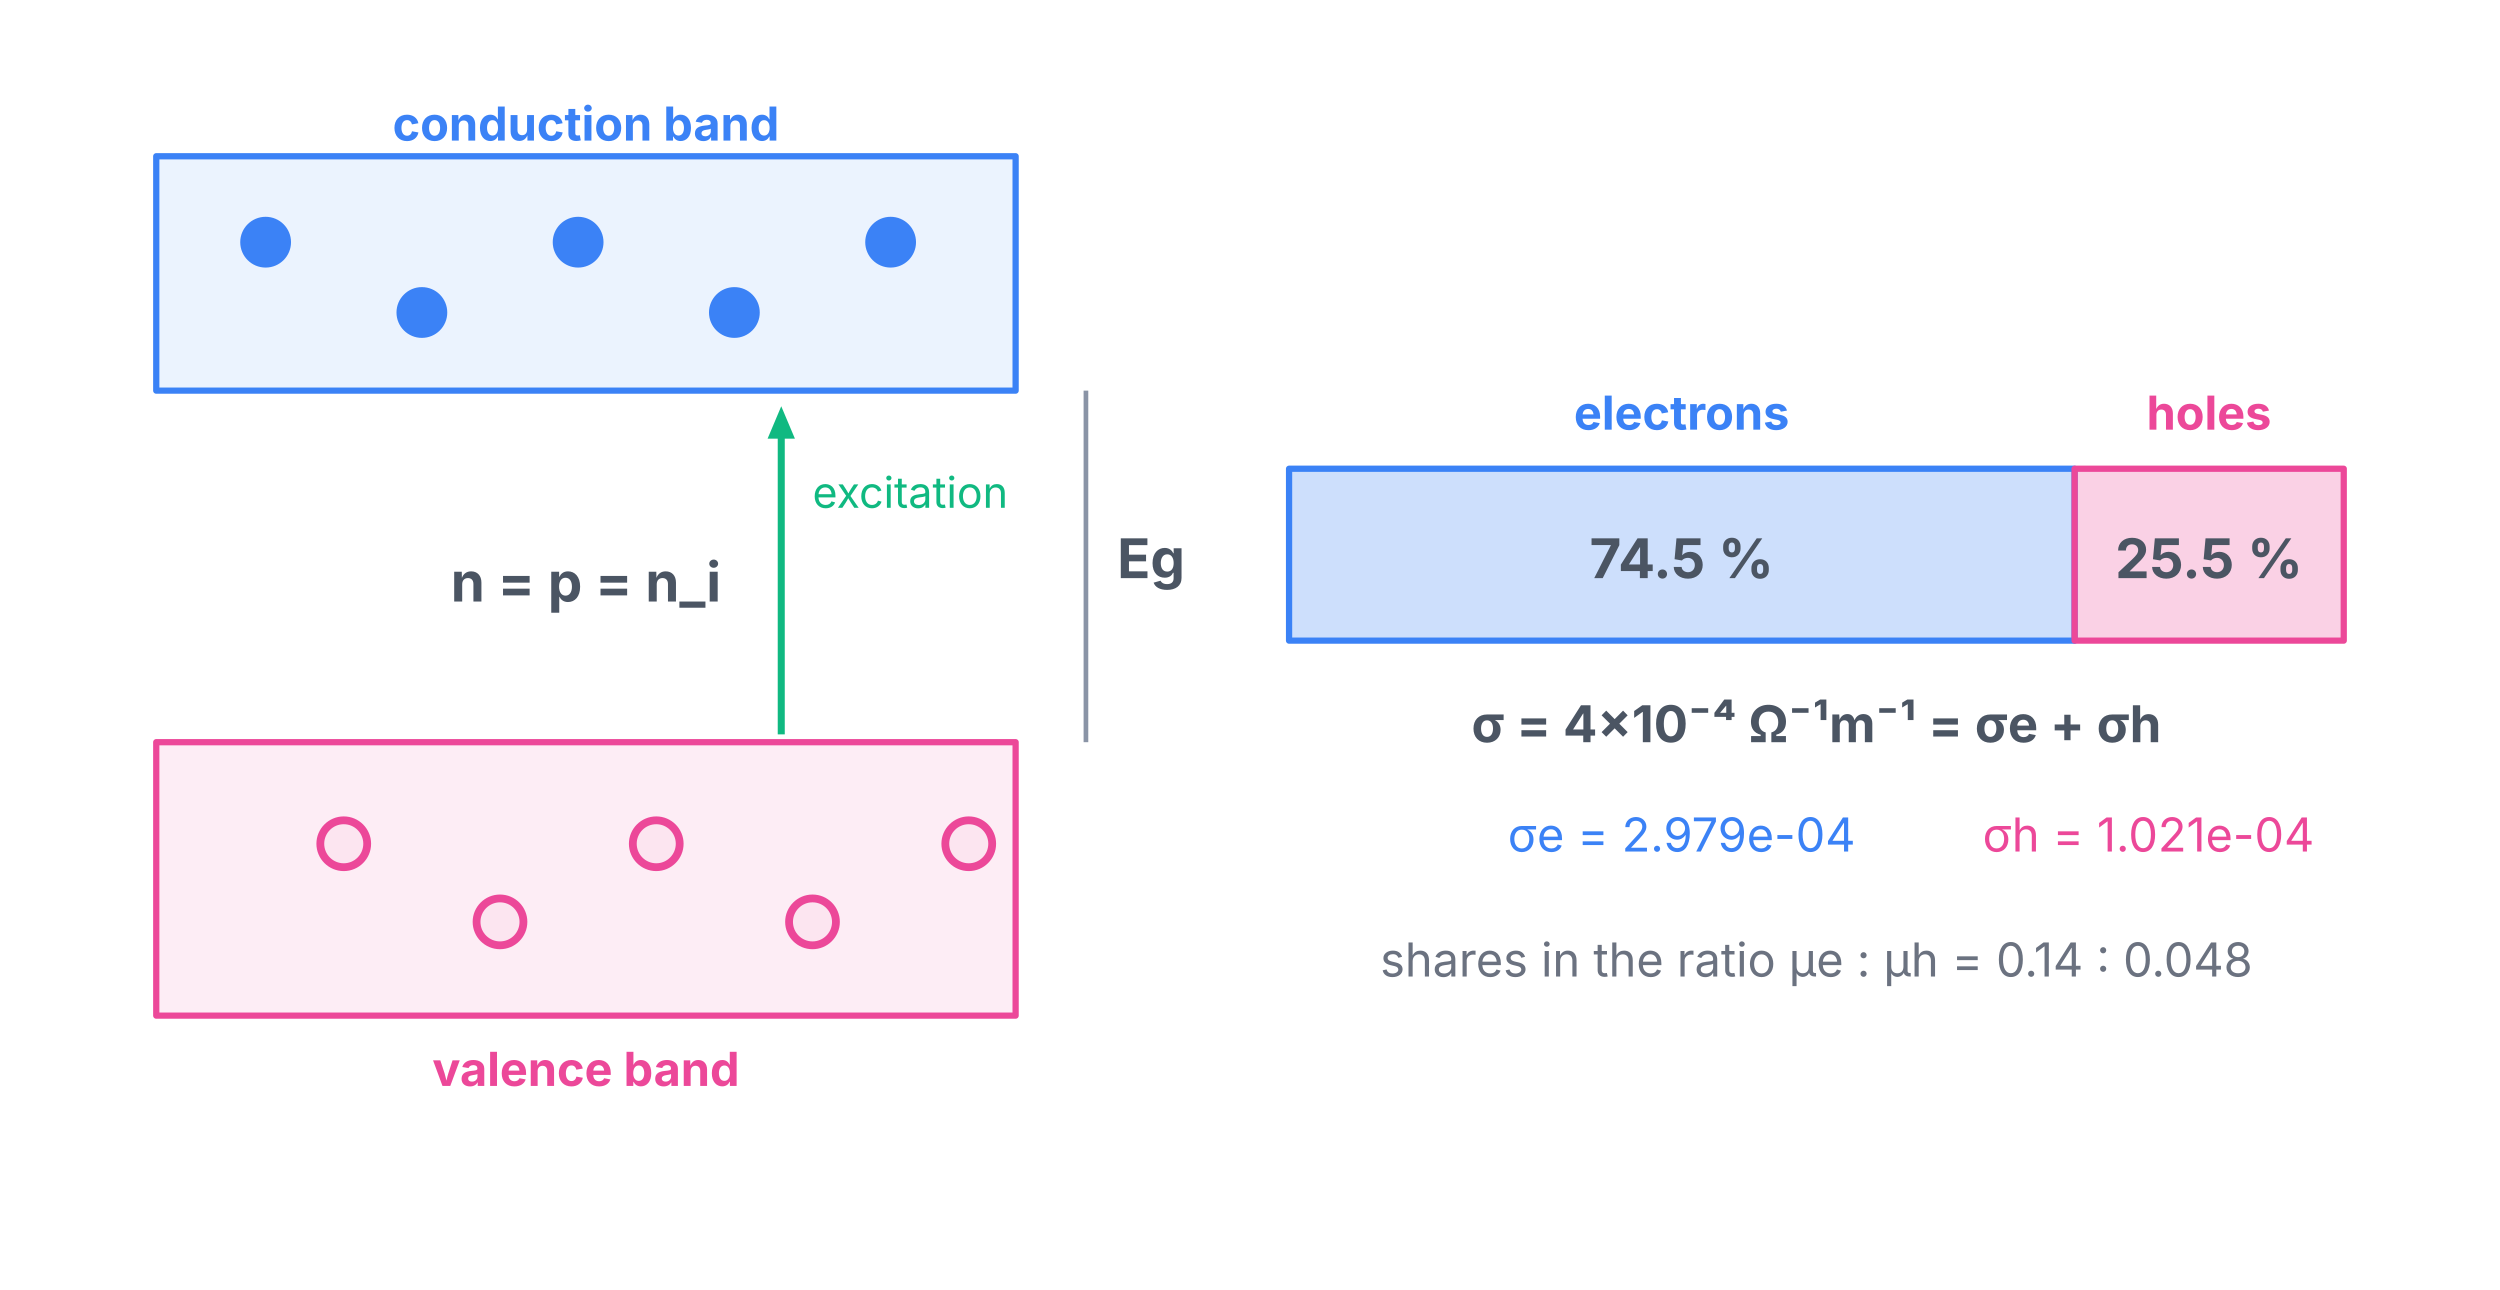
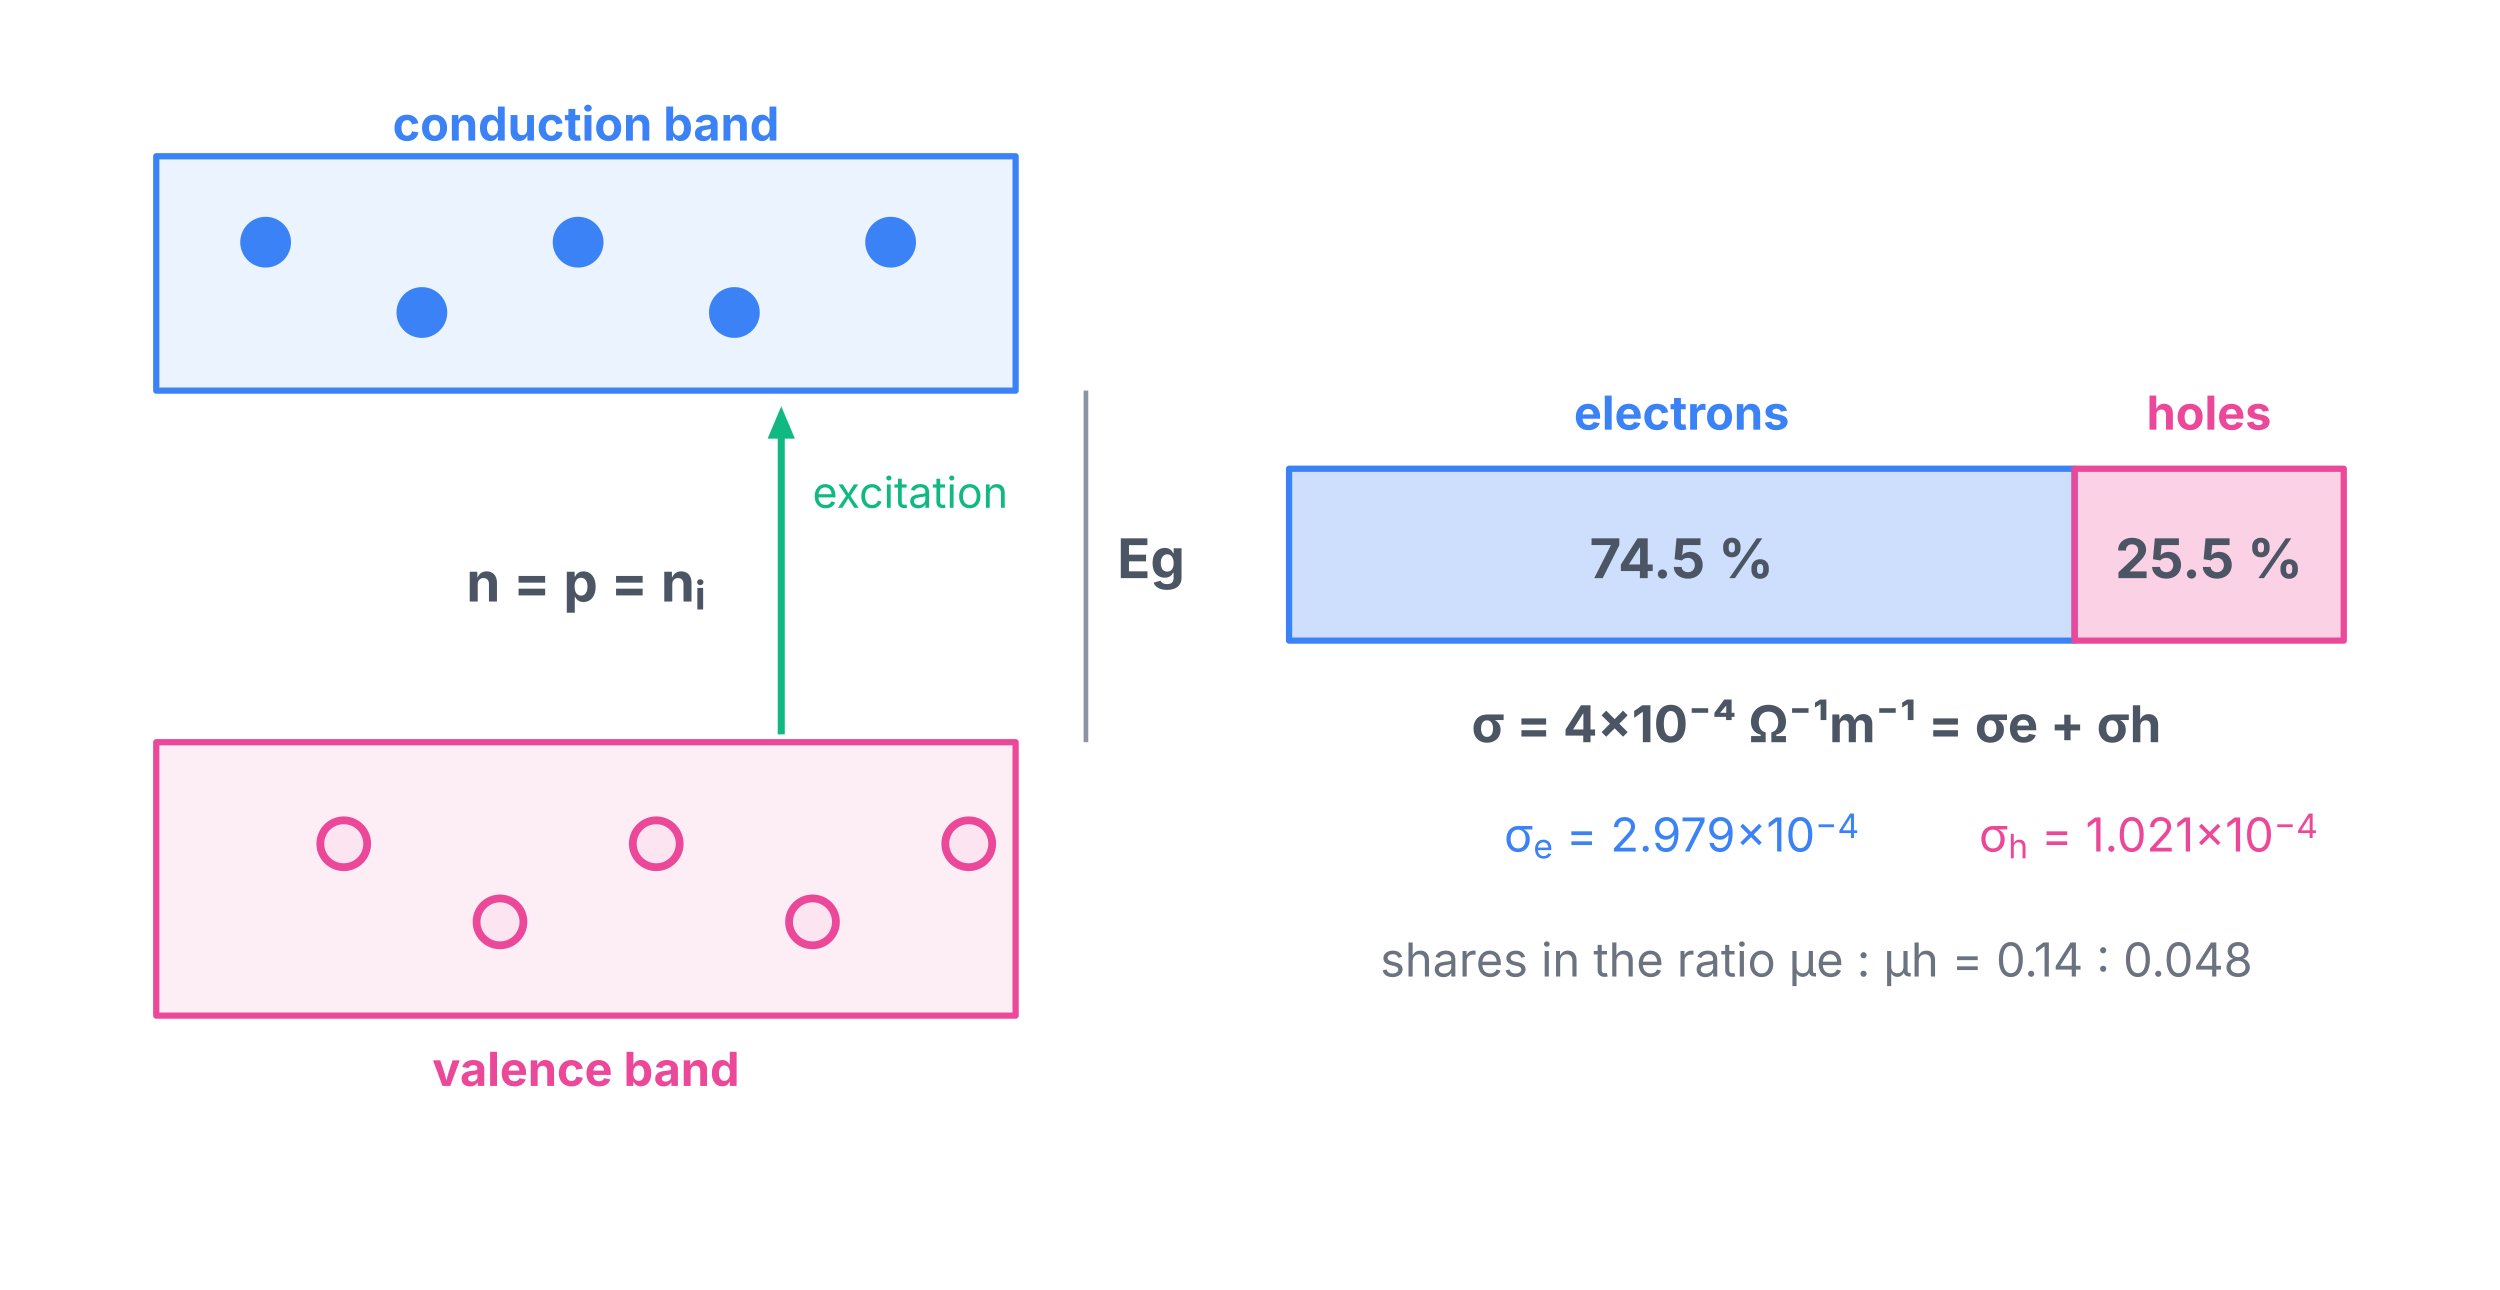
<svg xmlns="http://www.w3.org/2000/svg" viewBox="0 0 640 330" width="100%" class="fig-kit" style="max-width:640px;margin:0 auto;display:block" role="img" aria-label="Electrons and holes of intrinsic silicon">
  <g font-family="Inter, Arial, sans-serif" font-size="13" fill="#8a94a6">
    <rect x="40.0" y="40.0" width="220.0" height="60.0" fill="#3b82f6" fill-opacity="0.1" stroke="#3b82f6" stroke-width="1.6" stroke-linejoin="round" />
    <rect x="40.0" y="190.0" width="220.0" height="70.0" fill="#ec4899" fill-opacity="0.1" stroke="#ec4899" stroke-width="1.6" stroke-linejoin="round" />
    <text x="150.0" y="36.0" fill="#3b82f6" font-size="12" font-weight="700" text-anchor="middle">conduction band</text>
    <text x="150.0" y="278.0" fill="#ec4899" font-size="12" font-weight="700" text-anchor="middle">valence band</text>
    <circle cx="68.0" cy="62.0" r="6" fill="#3b82f6" stroke="#3b82f6" stroke-width="1" />
    <circle cx="88.0" cy="216.0" r="6.0" fill="#ec4899" fill-opacity="0.05" stroke="#ec4899" stroke-width="2.0" stroke-linejoin="round" />
    <circle cx="108.0" cy="80.0" r="6" fill="#3b82f6" stroke="#3b82f6" stroke-width="1" />
    <circle cx="128.0" cy="236.0" r="6.0" fill="#ec4899" fill-opacity="0.05" stroke="#ec4899" stroke-width="2.0" stroke-linejoin="round" />
    <circle cx="148.0" cy="62.0" r="6" fill="#3b82f6" stroke="#3b82f6" stroke-width="1" />
    <circle cx="168.0" cy="216.0" r="6.0" fill="#ec4899" fill-opacity="0.05" stroke="#ec4899" stroke-width="2.0" stroke-linejoin="round" />
    <circle cx="188.0" cy="80.0" r="6" fill="#3b82f6" stroke="#3b82f6" stroke-width="1" />
    <circle cx="208.0" cy="236.0" r="6.0" fill="#ec4899" fill-opacity="0.05" stroke="#ec4899" stroke-width="2.0" stroke-linejoin="round" />
    <circle cx="228.0" cy="62.0" r="6" fill="#3b82f6" stroke="#3b82f6" stroke-width="1" />
    <circle cx="248.0" cy="216.0" r="6.0" fill="#ec4899" fill-opacity="0.05" stroke="#ec4899" stroke-width="2.0" stroke-linejoin="round" />
    <line x1="278.0" y1="100.0" x2="278.0" y2="190.0" stroke="#8a94a6" stroke-width="1.2" />
    <text x="286.0" y="148.0" fill="#4b5563" font-size="14" font-weight="700" text-anchor="start">Eg</text>
-     <text x="150.0" y="154.0" fill="#4b5563" font-size="14" font-weight="700" text-anchor="middle">n = p = n_i</text>
+     <text x="150.0" y="154.0" fill="#4b5563" font-size="14" font-weight="700" text-anchor="middle">n = p = n<tspan baseline-shift="sub" font-size="72%">i</tspan>
+     </text>
    <line x1="200.0" y1="188.0" x2="200.0" y2="109.4" stroke="#10b981" stroke-width="1.8" />
    <path d="M200.0,104.0 L203.5,112.3 L196.5,112.3 Z" fill="#10b981" />
    <text x="208.0" y="130.0" fill="#10b981" font-size="11" font-weight="400" text-anchor="start">excitation</text>
    <rect x="330.0" y="120.0" width="201.1" height="44.0" fill="#3b82f6" fill-opacity="0.25" stroke="#3b82f6" stroke-width="1.6" stroke-linejoin="round" />
    <rect x="531.1" y="120.0" width="68.9" height="44.0" fill="#ec4899" fill-opacity="0.25" stroke="#ec4899" stroke-width="1.6" stroke-linejoin="round" />
    <text x="430.5" y="148.0" fill="#4b5563" font-size="14" font-weight="700" text-anchor="middle">74.5 %</text>
    <text x="565.5" y="148.0" fill="#4b5563" font-size="14" font-weight="700" text-anchor="middle">25.5 %</text>
    <text x="430.5" y="110.0" fill="#3b82f6" font-size="12" font-weight="700" text-anchor="middle">electrons</text>
    <text x="565.5" y="110.0" fill="#ec4899" font-size="12" font-weight="700" text-anchor="middle">holes</text>
    <text x="465.0" y="190.0" fill="#4b5563" font-size="13" font-weight="700" text-anchor="middle">σ = 4×10⁻⁴ Ω⁻¹m⁻¹ = σe + σh</text>
-     <text x="430.5" y="218.0" fill="#3b82f6" font-size="12" font-weight="400" text-anchor="middle">σe = 2.979e-04</text>
-     <text x="550.0" y="218.0" fill="#ec4899" font-size="12" font-weight="400" text-anchor="middle">σh = 1.021e-04</text>
+     <text x="430.5" y="218.0" fill="#3b82f6" font-size="12" font-weight="400" text-anchor="middle">σ<tspan baseline-shift="sub" font-size="72%">e</tspan> = 2.979×10<tspan baseline-shift="super" font-size="72%">−4</tspan>
+     </text>
+     <text x="550.0" y="218.0" fill="#ec4899" font-size="12" font-weight="400" text-anchor="middle">σ<tspan baseline-shift="sub" font-size="72%">h</tspan> = 1.021×10<tspan baseline-shift="super" font-size="72%">−4</tspan>
+     </text>
    <text x="465.0" y="250.0" fill="#6b7280" font-size="12" font-weight="400" text-anchor="middle">shares in the ratio μe : μh = 0.14 : 0.048</text>
  </g>
</svg>
